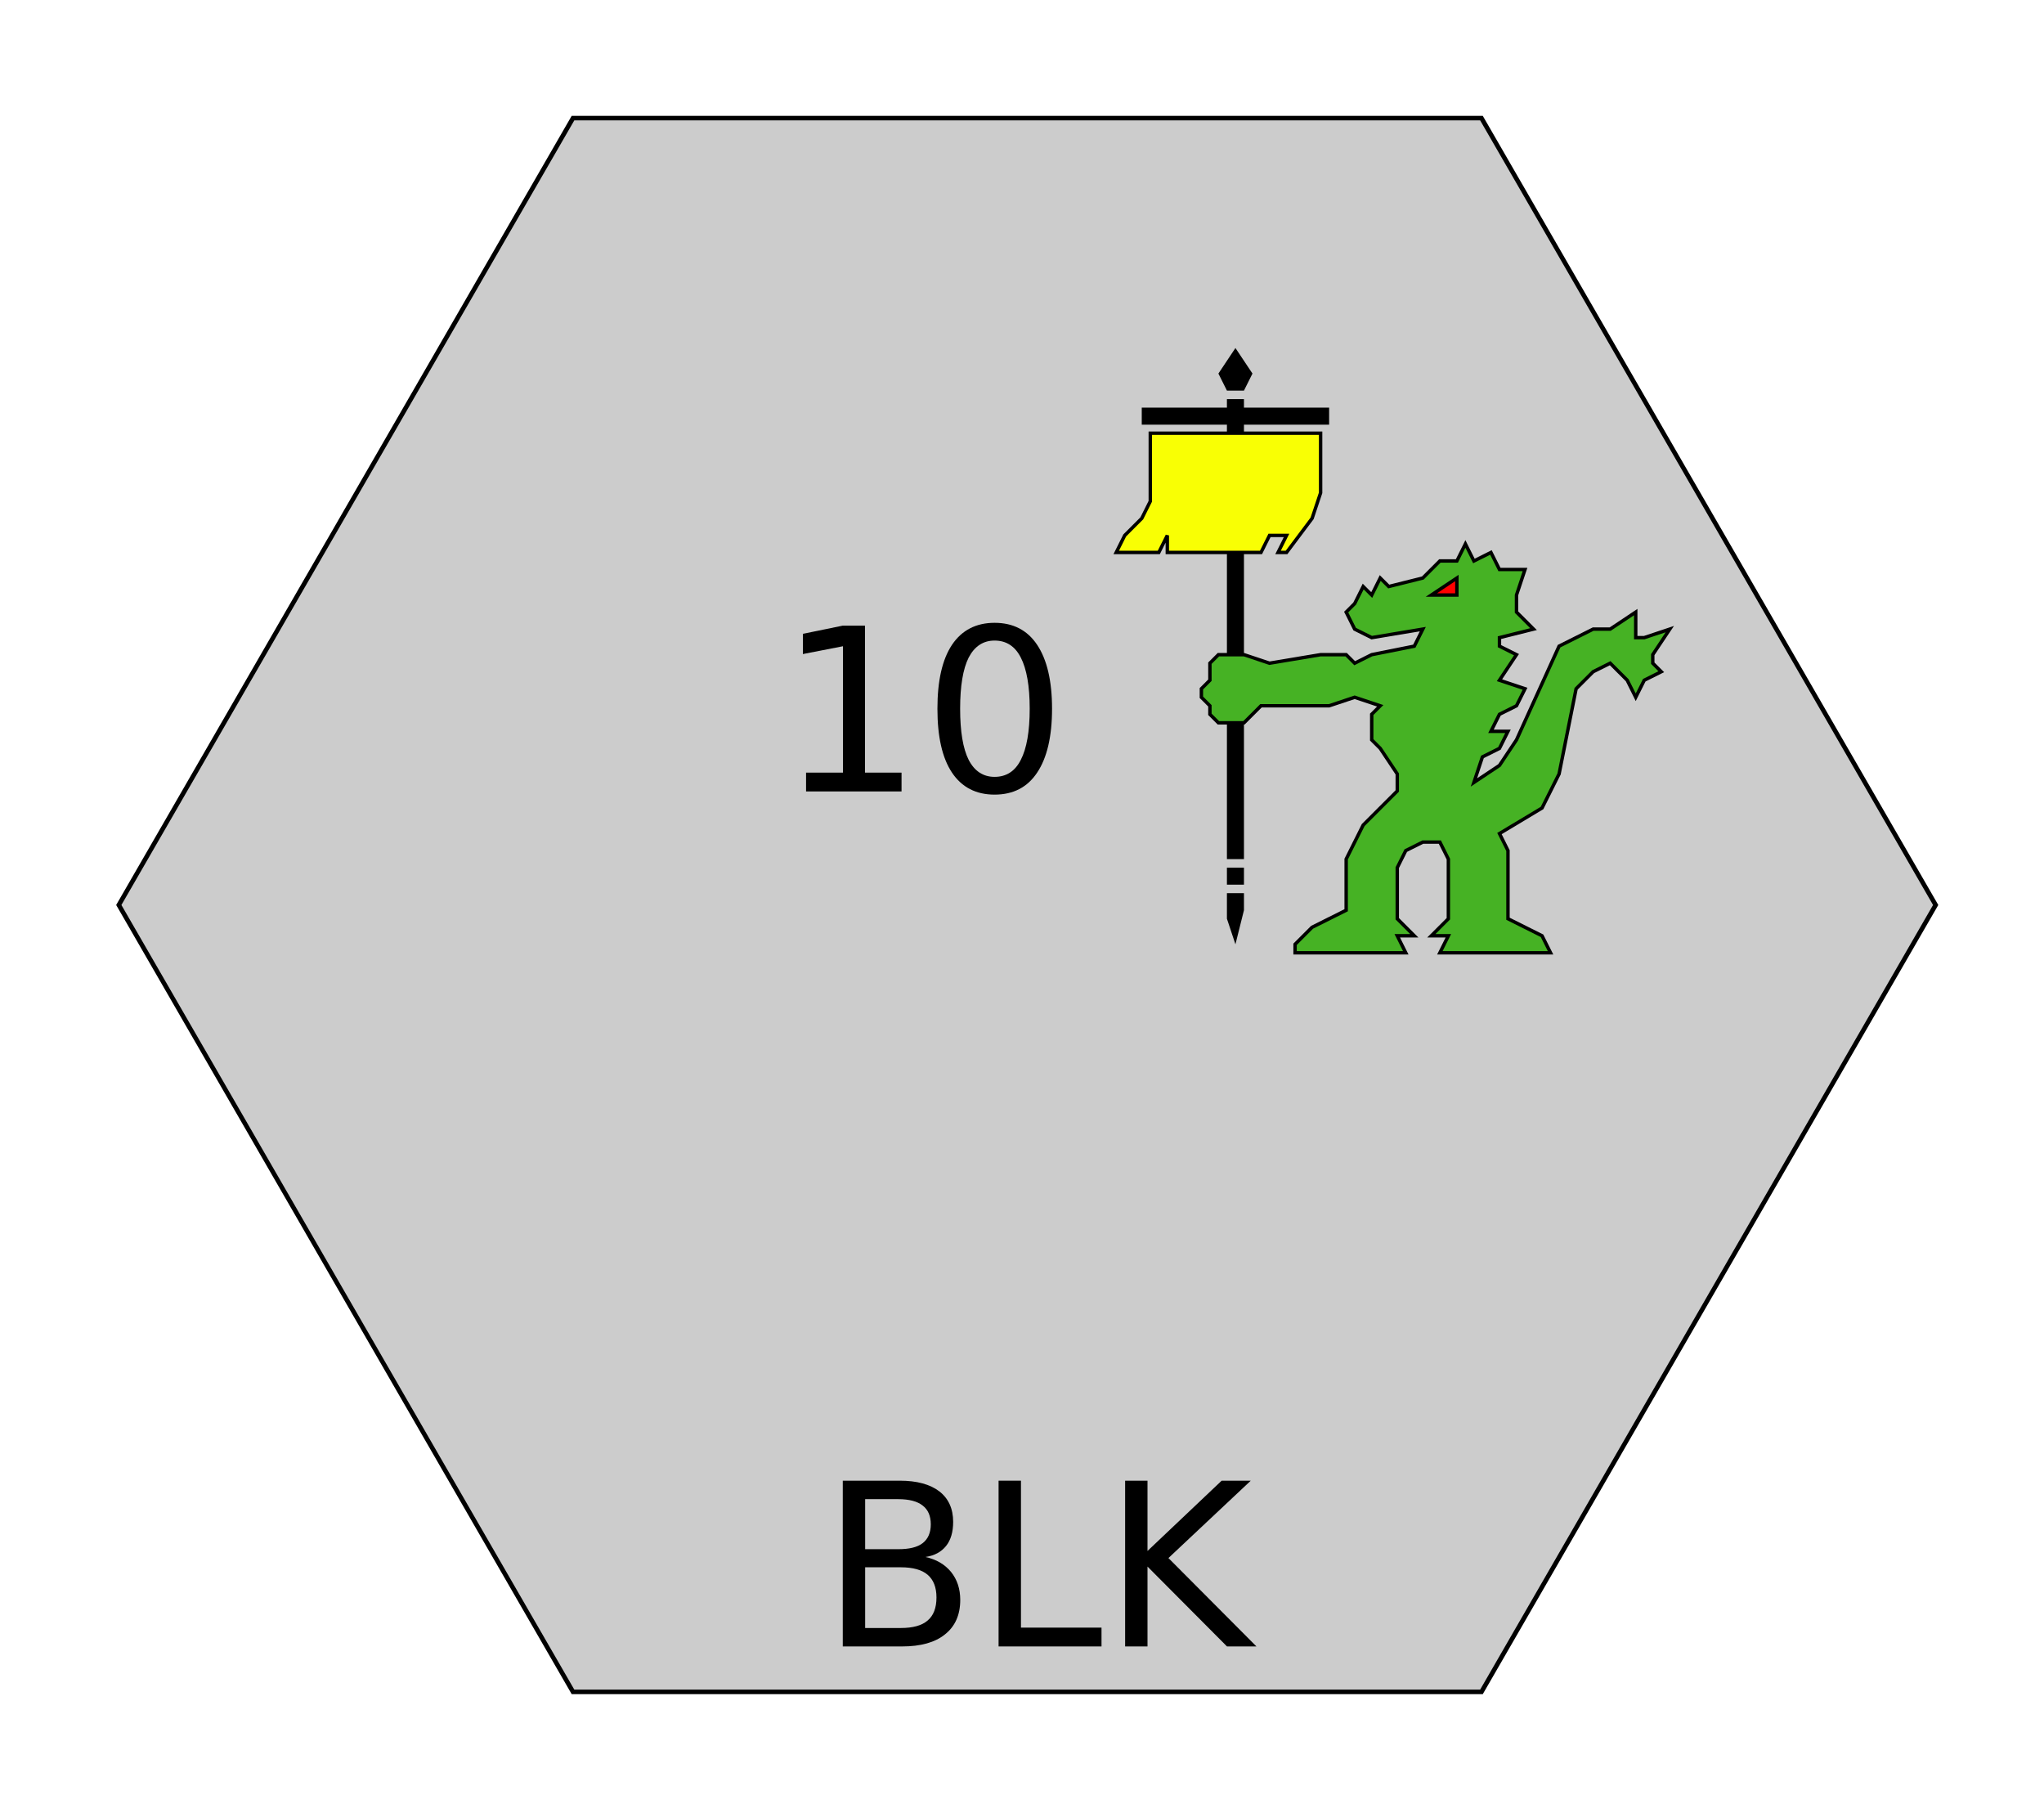
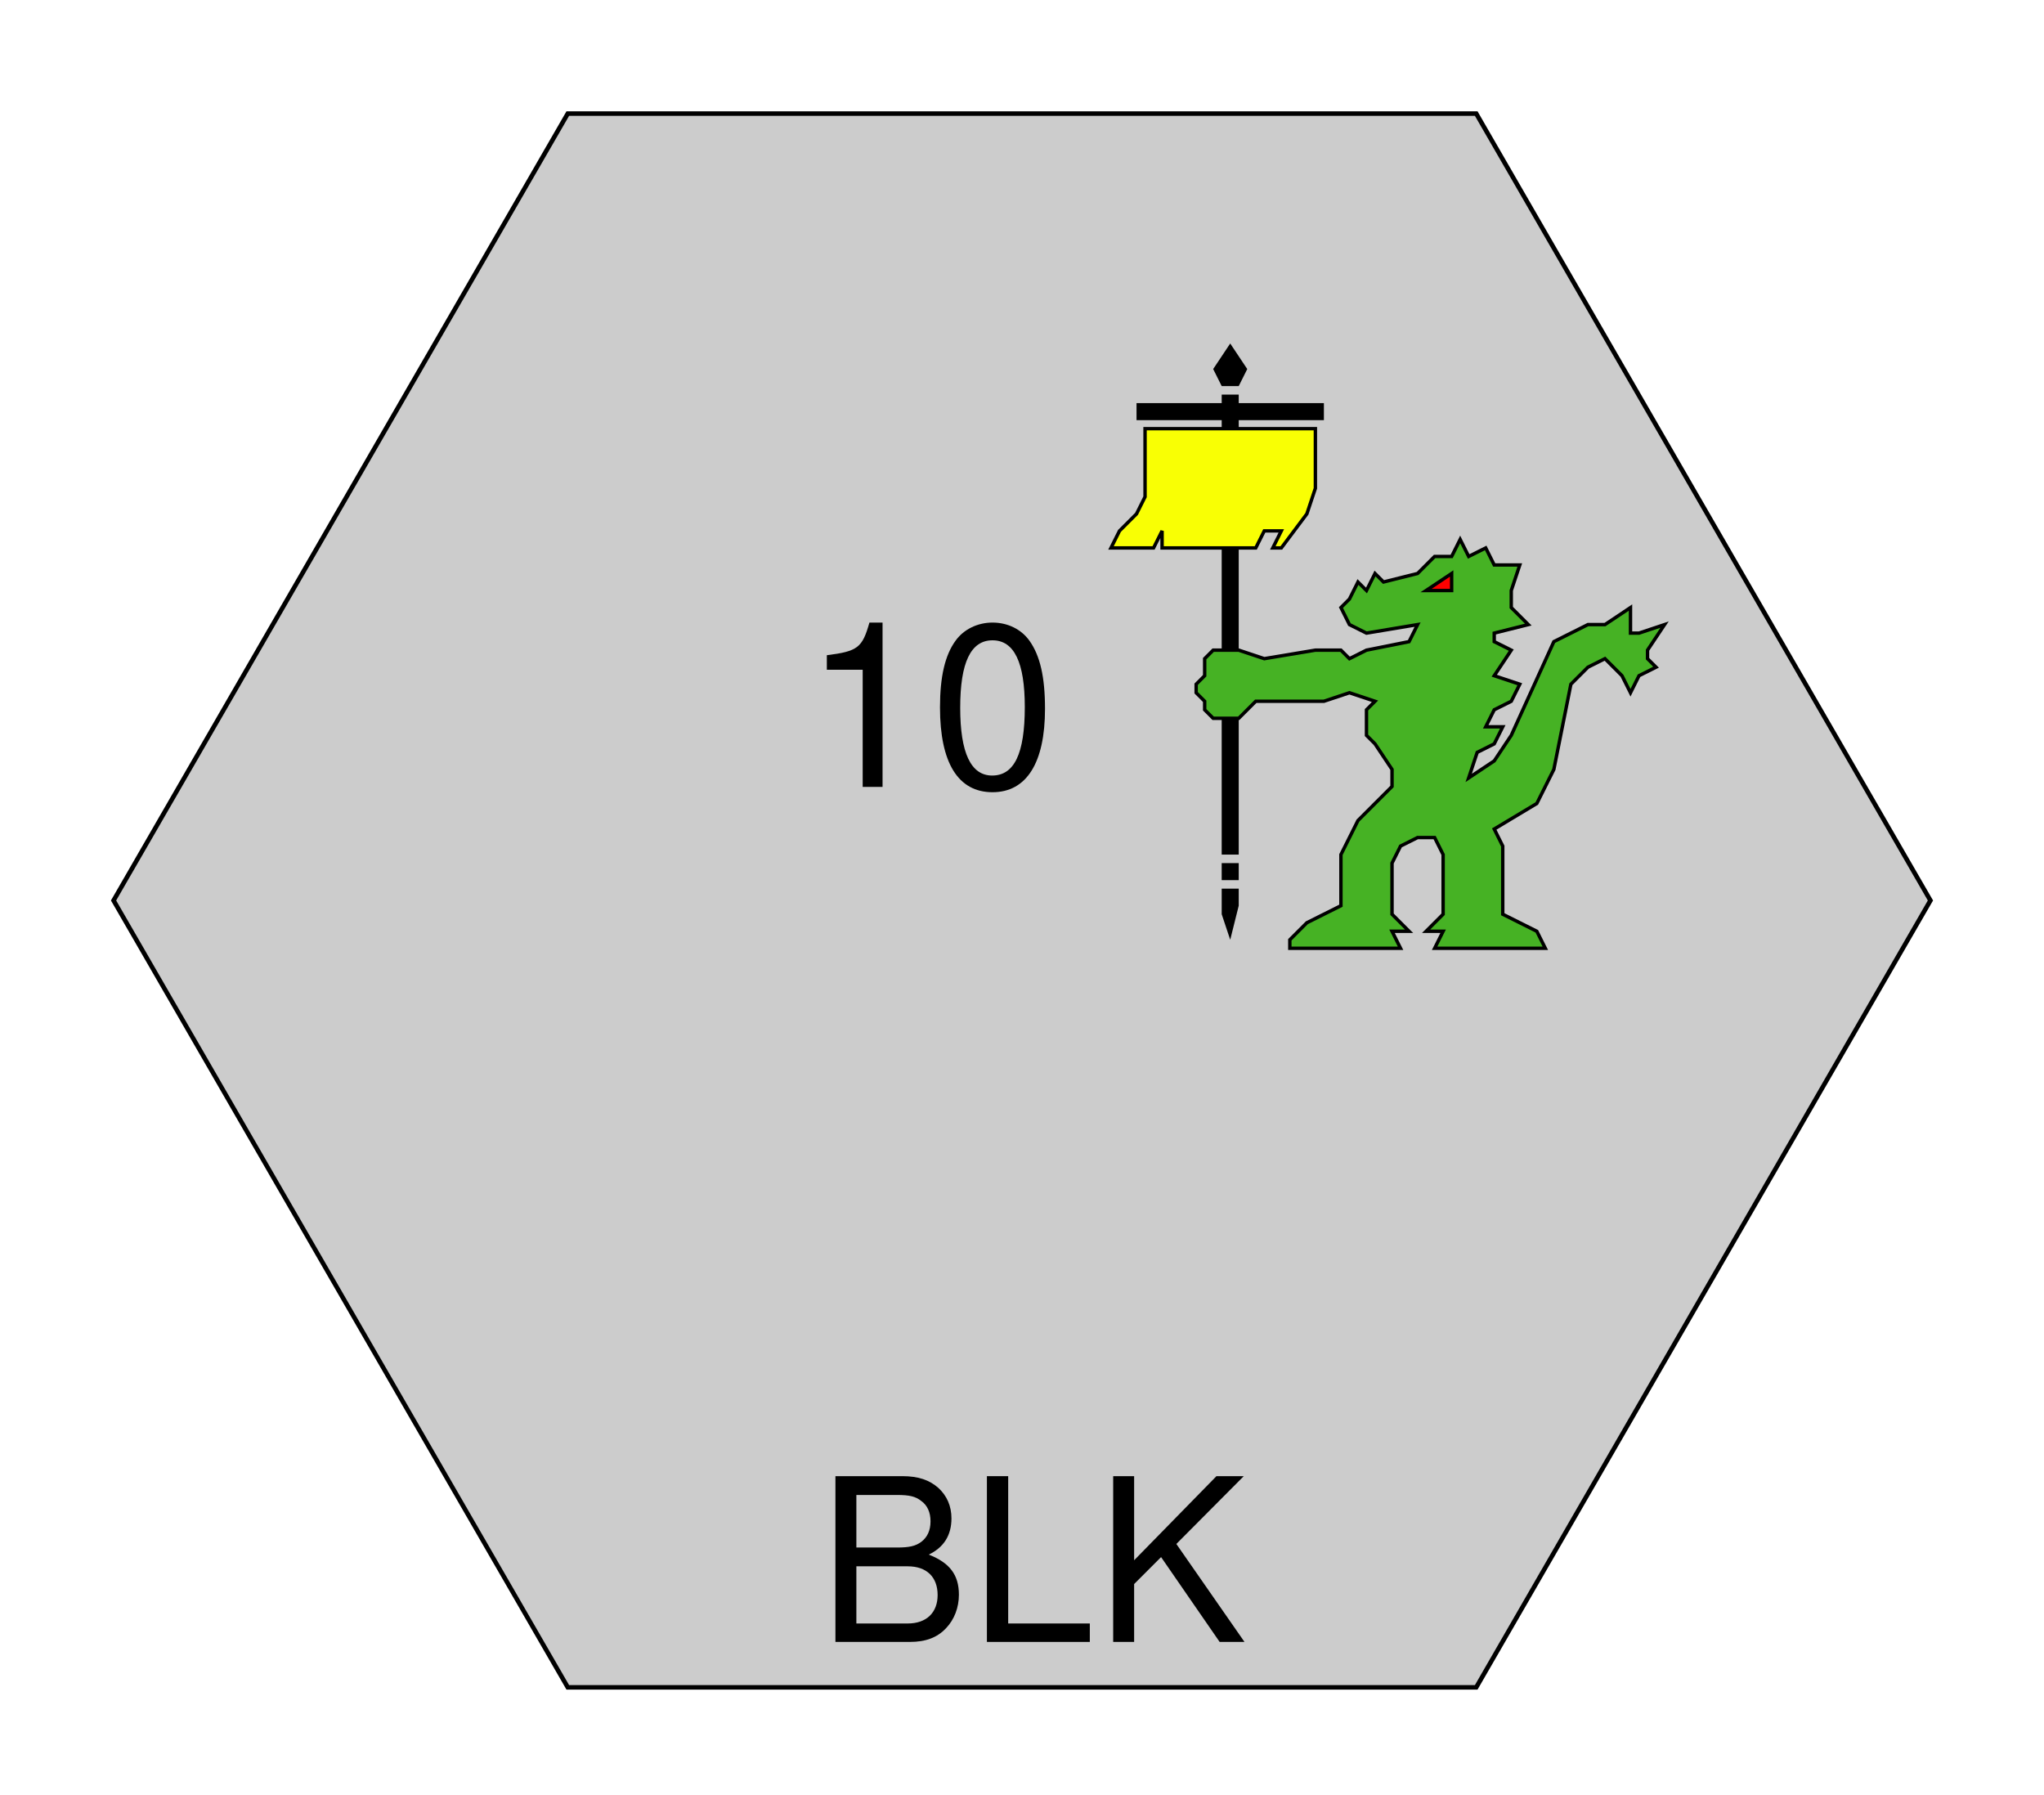
- <svg xmlns="http://www.w3.org/2000/svg" xmlns:xlink="http://www.w3.org/1999/xlink" width="90pt" height="79pt" viewBox="0 0 90 79" version="1.1">
+ <svg xmlns="http://www.w3.org/2000/svg" xmlns:xlink="http://www.w3.org/1999/xlink" width="90" height="79" viewBox="0 0 90 79">
  <defs>
    <g>
-       <symbol overflow="visible" id="glyph0-0">
-         <path style="stroke:none;" d="M 0.5 1.766 L 0.5 -7.047 L 5.5 -7.047 L 5.5 1.766 Z M 1.062 1.219 L 4.938 1.219 L 4.938 -6.484 L 1.062 -6.484 Z " />
-       </symbol>
-       <symbol overflow="visible" id="glyph0-1">
-         <path style="stroke:none;" d="M 1.969 -3.484 L 1.969 -0.812 L 3.547 -0.812 C 4.074 -0.812 4.469 -0.922 4.719 -1.141 C 4.977 -1.355 5.109 -1.695 5.109 -2.156 C 5.109 -2.602 4.977 -2.938 4.719 -3.156 C 4.469 -3.371 4.074 -3.484 3.547 -3.484 Z M 1.969 -6.484 L 1.969 -4.281 L 3.422 -4.281 C 3.91 -4.281 4.27 -4.367 4.5 -4.547 C 4.738 -4.73 4.859 -5.008 4.859 -5.375 C 4.859 -5.746 4.738 -6.023 4.5 -6.203 C 4.27 -6.387 3.91 -6.484 3.422 -6.484 Z M 0.984 -7.297 L 3.5 -7.297 C 4.246 -7.297 4.828 -7.137 5.234 -6.828 C 5.637 -6.516 5.844 -6.066 5.844 -5.484 C 5.844 -5.035 5.738 -4.68 5.531 -4.422 C 5.32 -4.16 5.02 -3.996 4.625 -3.938 C 5.102 -3.832 5.477 -3.613 5.75 -3.281 C 6.02 -2.945 6.156 -2.535 6.156 -2.047 C 6.156 -1.391 5.93 -0.883 5.484 -0.531 C 5.047 -0.176 4.414 0 3.594 0 L 0.984 0 Z " />
-       </symbol>
-       <symbol overflow="visible" id="glyph0-2">
-         <path style="stroke:none;" d="M 0.984 -7.297 L 1.969 -7.297 L 1.969 -0.828 L 5.516 -0.828 L 5.516 0 L 0.984 0 Z " />
-       </symbol>
-       <symbol overflow="visible" id="glyph0-3">
-         <path style="stroke:none;" d="M 0.984 -7.297 L 1.969 -7.297 L 1.969 -4.203 L 5.234 -7.297 L 6.516 -7.297 L 2.891 -3.891 L 6.766 0 L 5.469 0 L 1.969 -3.516 L 1.969 0 L 0.984 0 Z " />
-       </symbol>
-       <symbol overflow="visible" id="glyph0-4">
-         <path style="stroke:none;" d="M 1.234 -0.828 L 2.859 -0.828 L 2.859 -6.391 L 1.094 -6.047 L 1.094 -6.938 L 2.844 -7.297 L 3.828 -7.297 L 3.828 -0.828 L 5.438 -0.828 L 5.438 0 L 1.234 0 Z " />
-       </symbol>
-       <symbol overflow="visible" id="glyph0-5">
-         <path style="stroke:none;" d="M 3.172 -6.641 C 2.672 -6.641 2.289 -6.387 2.031 -5.891 C 1.781 -5.391 1.656 -4.637 1.656 -3.641 C 1.656 -2.641 1.781 -1.887 2.031 -1.391 C 2.289 -0.891 2.672 -0.641 3.172 -0.641 C 3.691 -0.641 4.078 -0.891 4.328 -1.391 C 4.586 -1.887 4.719 -2.641 4.719 -3.641 C 4.719 -4.637 4.586 -5.391 4.328 -5.891 C 4.078 -6.387 3.691 -6.641 3.172 -6.641 Z M 3.172 -7.422 C 3.992 -7.422 4.617 -7.098 5.047 -6.453 C 5.48 -5.805 5.703 -4.867 5.703 -3.641 C 5.703 -2.41 5.48 -1.473 5.047 -0.828 C 4.617 -0.18 3.992 0.141 3.172 0.141 C 2.359 0.141 1.73 -0.18 1.297 -0.828 C 0.867 -1.473 0.656 -2.41 0.656 -3.641 C 0.656 -4.867 0.867 -5.805 1.297 -6.453 C 1.73 -7.098 2.359 -7.422 3.172 -7.422 Z " />
-       </symbol>
+       <g id="glyph-0-0">
+         <path d="M 0.797 0 L 4.078 0 C 4.766 0 5.281 -0.188 5.672 -0.609 C 6.031 -0.984 6.234 -1.516 6.234 -2.078 C 6.234 -2.953 5.828 -3.484 4.906 -3.844 C 5.562 -4.156 5.906 -4.688 5.906 -5.438 C 5.906 -5.984 5.703 -6.438 5.328 -6.781 C 4.938 -7.125 4.453 -7.297 3.75 -7.297 L 0.797 -7.297 Z M 1.719 -4.156 L 1.719 -6.469 L 3.516 -6.469 C 4.047 -6.469 4.328 -6.406 4.578 -6.203 C 4.844 -6.016 4.984 -5.703 4.984 -5.312 C 4.984 -4.906 4.844 -4.609 4.578 -4.406 C 4.328 -4.219 4.047 -4.156 3.516 -4.156 Z M 1.719 -0.812 L 1.719 -3.328 L 3.984 -3.328 C 4.812 -3.328 5.297 -2.859 5.297 -2.062 C 5.297 -1.297 4.812 -0.812 3.984 -0.812 Z M 1.719 -0.812 " />
+       </g>
+       <g id="glyph-0-1">
+         <path d="M 1.734 -7.297 L 0.797 -7.297 L 0.797 0 L 5.328 0 L 5.328 -0.812 L 1.734 -0.812 Z M 1.734 -7.297 " />
+       </g>
+       <g id="glyph-0-2">
+         <path d="M 1.719 -2.547 L 2.906 -3.734 L 5.484 0 L 6.578 0 L 3.578 -4.312 L 6.547 -7.297 L 5.344 -7.297 L 1.719 -3.594 L 1.719 -7.297 L 0.797 -7.297 L 0.797 0 L 1.719 0 Z M 1.719 -2.547 " />
+       </g>
+       <g id="glyph-0-3">
+         <path d="M 2.594 -5.156 L 2.594 0 L 3.469 0 L 3.469 -7.234 L 2.891 -7.234 C 2.578 -6.125 2.375 -5.969 1.016 -5.797 L 1.016 -5.156 Z M 2.594 -5.156 " />
+       </g>
+       <g id="glyph-0-4">
+         <path d="M 2.75 -7.234 C 2.094 -7.234 1.484 -6.938 1.125 -6.438 C 0.656 -5.797 0.438 -4.844 0.438 -3.5 C 0.438 -1.062 1.234 0.234 2.75 0.234 C 4.25 0.234 5.062 -1.062 5.062 -3.438 C 5.062 -4.844 4.844 -5.781 4.375 -6.438 C 4.016 -6.938 3.422 -7.234 2.75 -7.234 Z M 2.75 -6.453 C 3.703 -6.453 4.172 -5.484 4.172 -3.516 C 4.172 -1.453 3.703 -0.5 2.734 -0.5 C 1.797 -0.5 1.328 -1.5 1.328 -3.484 C 1.328 -5.484 1.797 -6.453 2.75 -6.453 Z M 2.75 -6.453 " />
+       </g>
    </g>
  </defs>
-   <g id="surface97">
-     <path style="fill-rule:nonzero;fill:rgb(80%,80%,80%);fill-opacity:1;stroke-width:0.2;stroke-linecap:butt;stroke-linejoin:miter;stroke:rgb(0%,0%,0%);stroke-opacity:1;stroke-miterlimit:10;" d="M 40 0 L 20 34.641 L -20 34.641 L -40 0 L -20 -34.641 L 20 -34.641 Z " transform="matrix(1,0,0,1,45.23047,39.83984)" />
-     <g style="fill:rgb(0%,0%,0%);fill-opacity:1;">
-       <use xlink:href="#glyph0-1" x="36.125" y="72.48" />
-       <use xlink:href="#glyph0-2" x="42.985" y="72.48" />
-       <use xlink:href="#glyph0-3" x="48.557" y="72.48" />
-     </g>
-     <g style="fill:rgb(0%,0%,0%);fill-opacity:1;">
-       <use xlink:href="#glyph0-4" x="34.258" y="34.84" />
-       <use xlink:href="#glyph0-5" x="40.62" y="34.84" />
-     </g>
-     <path style=" stroke:none;fill-rule:nonzero;fill:rgb(0%,0%,0%);fill-opacity:1;" d="M 54.023 38.195 L 54.023 38.945 L 54.773 38.945 L 54.773 38.195 Z " />
-     <path style=" stroke:none;fill-rule:nonzero;fill:rgb(0%,0%,0%);fill-opacity:1;" d="M 54.023 39.32 L 54.023 40.445 L 54.398 41.57 L 54.773 40.07 L 54.773 39.32 Z " />
-     <path style=" stroke:none;fill-rule:nonzero;fill:rgb(0%,0%,0%);fill-opacity:1;" d="M 54.398 15.32 L 53.648 16.445 L 54.023 17.195 L 54.773 17.195 L 55.148 16.445 Z " />
-     <path style=" stroke:none;fill-rule:nonzero;fill:rgb(0%,0%,0%);fill-opacity:1;" d="M 54.023 17.57 L 54.023 17.945 L 50.273 17.945 L 50.273 18.695 L 54.023 18.695 L 54.023 37.82 L 54.773 37.82 L 54.773 18.695 L 58.523 18.695 L 58.523 17.945 L 54.773 17.945 L 54.773 17.57 Z " />
-     <path style="fill-rule:nonzero;fill:rgb(97.647%,100%,1.569%);fill-opacity:1;stroke-width:1;stroke-linecap:butt;stroke-linejoin:miter;stroke:rgb(0%,0%,0%);stroke-opacity:1;stroke-miterlimit:4;" d="M 36.12 28.203 L 36.12 48.203 L 33.62 53.203 L 28.62 58.203 L 26.12 63.203 L 38.62 63.203 L 41.12 58.203 L 41.12 63.203 L 68.62 63.203 L 71.12 58.203 L 76.12 58.203 L 73.62 63.203 L 76.12 63.203 L 83.62 53.203 L 86.12 45.703 L 86.12 28.203 Z " transform="matrix(0.15,0,0,0.15,45.23047,14.83984)" />
-     <path style="fill-rule:nonzero;fill:rgb(27.451%,69.804%,14.118%);fill-opacity:1;stroke-width:1;stroke-linecap:butt;stroke-linejoin:miter;stroke:rgb(0%,0%,0%);stroke-opacity:1;stroke-miterlimit:4;" d="M 111.12 180.703 L 108.62 175.703 L 113.62 175.703 L 108.62 170.703 L 108.62 155.703 L 111.12 150.703 L 116.12 148.203 L 121.12 148.203 L 123.62 153.203 L 123.62 170.703 L 118.62 175.703 L 123.62 175.703 L 121.12 180.703 L 153.62 180.703 L 151.12 175.703 L 141.12 170.703 L 141.12 150.703 L 138.62 145.703 L 151.12 138.203 L 156.12 128.203 L 161.12 103.203 L 166.12 98.203 L 171.12 95.703 L 176.12 100.703 L 178.62 105.703 L 181.12 100.703 L 186.12 98.203 L 183.62 95.703 L 183.62 93.203 L 188.62 85.703 L 181.12 88.203 L 178.62 88.203 L 178.62 80.703 L 171.12 85.703 L 166.12 85.703 L 156.12 90.703 L 143.62 118.203 L 138.62 125.703 L 131.12 130.703 L 133.62 123.203 L 138.62 120.703 L 141.12 115.703 L 136.12 115.703 L 138.62 110.703 L 143.62 108.203 L 146.12 103.203 L 138.62 100.703 L 143.62 93.203 L 138.62 90.703 L 138.62 88.203 L 148.62 85.703 L 143.62 80.703 L 143.62 75.703 L 146.12 68.203 L 138.62 68.203 L 136.12 63.203 L 131.12 65.703 L 128.62 60.703 L 126.12 65.703 L 121.12 65.703 L 116.12 70.703 L 106.12 73.203 L 103.62 70.703 L 101.12 75.703 L 98.62 73.203 L 96.12 78.203 L 93.62 80.703 L 96.12 85.703 L 101.12 88.203 L 116.12 85.703 L 113.62 90.703 L 101.12 93.203 L 96.12 95.703 L 93.62 93.203 L 86.12 93.203 L 71.12 95.703 L 63.62 93.203 L 56.12 93.203 L 53.62 95.703 L 53.62 100.703 L 51.12 103.203 L 51.12 105.703 L 53.62 108.203 L 53.62 110.703 L 56.12 113.203 L 63.62 113.203 L 68.62 108.203 L 88.62 108.203 L 96.12 105.703 L 103.62 108.203 L 101.12 110.703 L 101.12 118.203 L 103.62 120.703 L 108.62 128.203 L 108.62 133.203 L 98.62 143.203 L 93.62 153.203 L 93.62 168.203 L 83.62 173.203 L 78.62 178.203 L 78.62 180.703 Z " transform="matrix(0.15,0,0,0.15,45.23047,14.83984)" />
-     <path style="fill-rule:nonzero;fill:rgb(100%,0%,0%);fill-opacity:1;stroke-width:1;stroke-linecap:butt;stroke-linejoin:miter;stroke:rgb(0%,0%,0%);stroke-opacity:1;stroke-miterlimit:4;" d="M 126.12 75.703 L 118.62 75.703 L 126.12 70.703 Z " transform="matrix(0.15,0,0,0.15,45.23047,14.83984)" />
+   <path fill-rule="nonzero" fill="rgb(80%, 80%, 80%)" fill-opacity="1" stroke-width="0.2" stroke-linecap="butt" stroke-linejoin="miter" stroke="rgb(0%, 0%, 0%)" stroke-opacity="1" stroke-miterlimit="10" d="M 40 -0 L 20 34.64 L -20 34.64 L -40 -0 L -20 -34.641 L 20 -34.641 Z M 40 -0 " transform="matrix(1, 0, 0, 1, 45, 39.64102)" />
+   <g fill="rgb(0%, 0%, 0%)" fill-opacity="1">
+     <use xlink:href="#glyph-0-0" x="35.988" y="72.281" />
+     <use xlink:href="#glyph-0-1" x="42.658" y="72.281" />
+     <use xlink:href="#glyph-0-2" x="48.218" y="72.281" />
  </g>
+   <g fill="rgb(0%, 0%, 0%)" fill-opacity="1">
+     <use xlink:href="#glyph-0-3" x="35.391" y="34.641" />
+     <use xlink:href="#glyph-0-4" x="40.951" y="34.641" />
+   </g>
+   <path fill-rule="nonzero" fill="rgb(0%, 0%, 0%)" fill-opacity="1" d="M 53.793 37.996 L 53.793 38.746 L 54.543 38.746 L 54.543 37.996 Z M 53.793 37.996 " />
+   <path fill-rule="nonzero" fill="rgb(0%, 0%, 0%)" fill-opacity="1" d="M 53.793 39.121 L 53.793 40.246 L 54.168 41.371 L 54.543 39.871 L 54.543 39.121 Z M 53.793 39.121 " />
+   <path fill-rule="nonzero" fill="rgb(0%, 0%, 0%)" fill-opacity="1" d="M 54.168 15.121 L 53.418 16.246 L 53.793 16.996 L 54.543 16.996 L 54.918 16.246 Z M 54.168 15.121 " />
+   <path fill-rule="nonzero" fill="rgb(0%, 0%, 0%)" fill-opacity="1" d="M 53.793 17.371 L 53.793 17.746 L 50.043 17.746 L 50.043 18.496 L 53.793 18.496 L 53.793 37.621 L 54.543 37.621 L 54.543 18.496 L 58.293 18.496 L 58.293 17.746 L 54.543 17.746 L 54.543 17.371 Z M 53.793 17.371 " />
+   <path fill-rule="nonzero" fill="rgb(97.647%, 100%, 1.569%)" fill-opacity="1" stroke-width="1" stroke-linecap="butt" stroke-linejoin="miter" stroke="rgb(0%, 0%, 0%)" stroke-opacity="1" stroke-miterlimit="4" d="M 36.12 28.201 L 36.12 48.201 L 33.62 53.201 L 28.62 58.201 L 26.12 63.201 L 38.62 63.201 L 41.12 58.201 L 41.12 63.201 L 68.62 63.201 L 71.12 58.201 L 76.12 58.201 L 73.62 63.201 L 76.12 63.201 L 83.62 53.201 L 86.12 45.701 L 86.12 28.201 Z M 36.12 28.201 " transform="matrix(0.15, 0, 0, 0.15, 45, 14.64102)" />
+   <path fill-rule="nonzero" fill="rgb(27.451%, 69.804%, 14.118%)" fill-opacity="1" stroke-width="1" stroke-linecap="butt" stroke-linejoin="miter" stroke="rgb(0%, 0%, 0%)" stroke-opacity="1" stroke-miterlimit="4" d="M 111.12 180.701 L 108.62 175.701 L 113.62 175.701 L 108.62 170.701 L 108.62 155.701 L 111.12 150.701 L 116.12 148.201 L 121.12 148.201 L 123.62 153.201 L 123.62 170.701 L 118.62 175.701 L 123.62 175.701 L 121.12 180.701 L 153.62 180.701 L 151.12 175.701 L 141.12 170.701 L 141.12 150.701 L 138.62 145.701 L 151.12 138.201 L 156.12 128.201 L 161.12 103.201 L 166.12 98.201 L 171.12 95.701 L 176.12 100.701 L 178.62 105.701 L 181.12 100.701 L 186.12 98.201 L 183.62 95.701 L 183.62 93.201 L 188.62 85.701 L 181.12 88.201 L 178.62 88.201 L 178.62 80.701 L 171.12 85.701 L 166.12 85.701 L 156.12 90.701 L 143.62 118.201 L 138.62 125.701 L 131.12 130.701 L 133.62 123.201 L 138.62 120.701 L 141.12 115.701 L 136.12 115.701 L 138.62 110.701 L 143.62 108.201 L 146.12 103.201 L 138.62 100.701 L 143.62 93.201 L 138.62 90.701 L 138.62 88.201 L 148.62 85.701 L 143.62 80.701 L 143.62 75.701 L 146.12 68.201 L 138.62 68.201 L 136.12 63.201 L 131.12 65.701 L 128.62 60.701 L 126.12 65.701 L 121.12 65.701 L 116.12 70.701 L 106.12 73.201 L 103.62 70.701 L 101.12 75.701 L 98.62 73.201 L 96.12 78.201 L 93.62 80.701 L 96.12 85.701 L 101.12 88.201 L 116.12 85.701 L 113.62 90.701 L 101.12 93.201 L 96.12 95.701 L 93.62 93.201 L 86.12 93.201 L 71.12 95.701 L 63.62 93.201 L 56.12 93.201 L 53.62 95.701 L 53.62 100.701 L 51.12 103.201 L 51.12 105.701 L 53.62 108.201 L 53.62 110.701 L 56.12 113.201 L 63.62 113.201 L 68.62 108.201 L 88.62 108.201 L 96.12 105.701 L 103.62 108.201 L 101.12 110.701 L 101.12 118.201 L 103.62 120.701 L 108.62 128.201 L 108.62 133.201 L 98.62 143.201 L 93.62 153.201 L 93.62 168.201 L 83.62 173.201 L 78.62 178.201 L 78.62 180.701 Z M 111.12 180.701 " transform="matrix(0.15, 0, 0, 0.15, 45, 14.64102)" />
+   <path fill-rule="nonzero" fill="rgb(100%, 0%, 0%)" fill-opacity="1" stroke-width="1" stroke-linecap="butt" stroke-linejoin="miter" stroke="rgb(0%, 0%, 0%)" stroke-opacity="1" stroke-miterlimit="4" d="M 126.12 75.701 L 118.62 75.701 L 126.12 70.701 Z M 126.12 75.701 " transform="matrix(0.15, 0, 0, 0.15, 45, 14.64102)" />
</svg>
